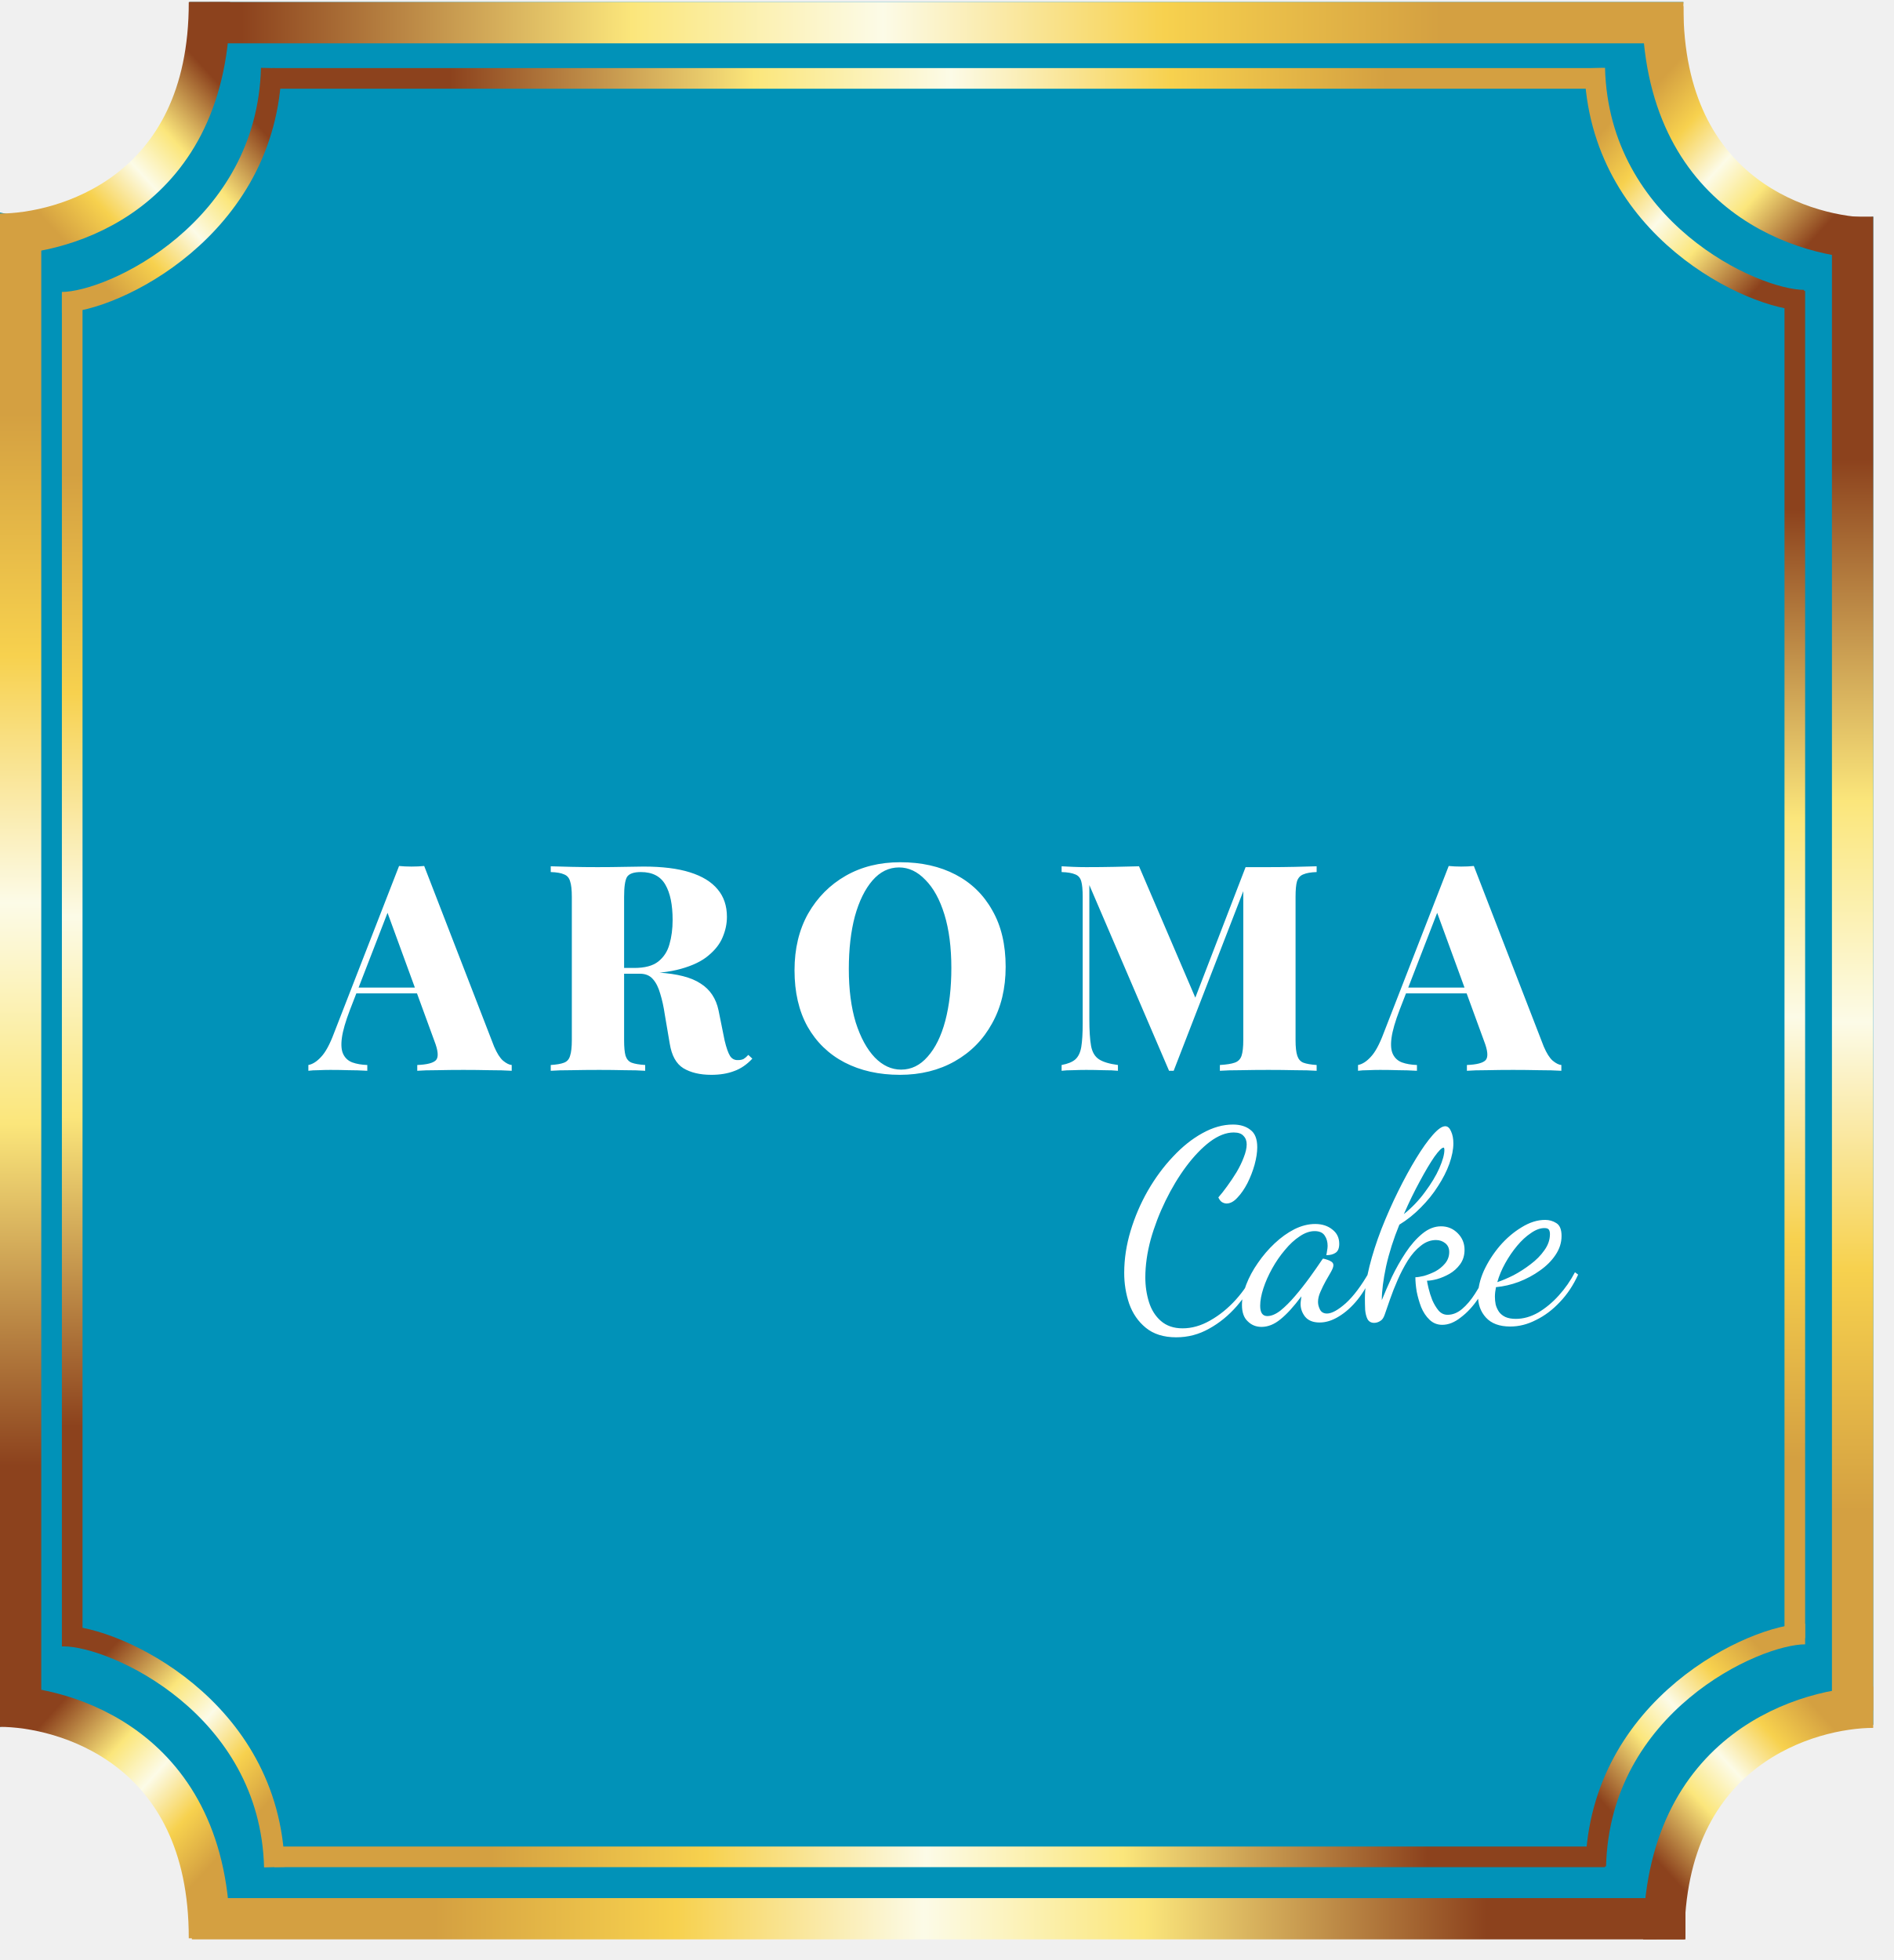
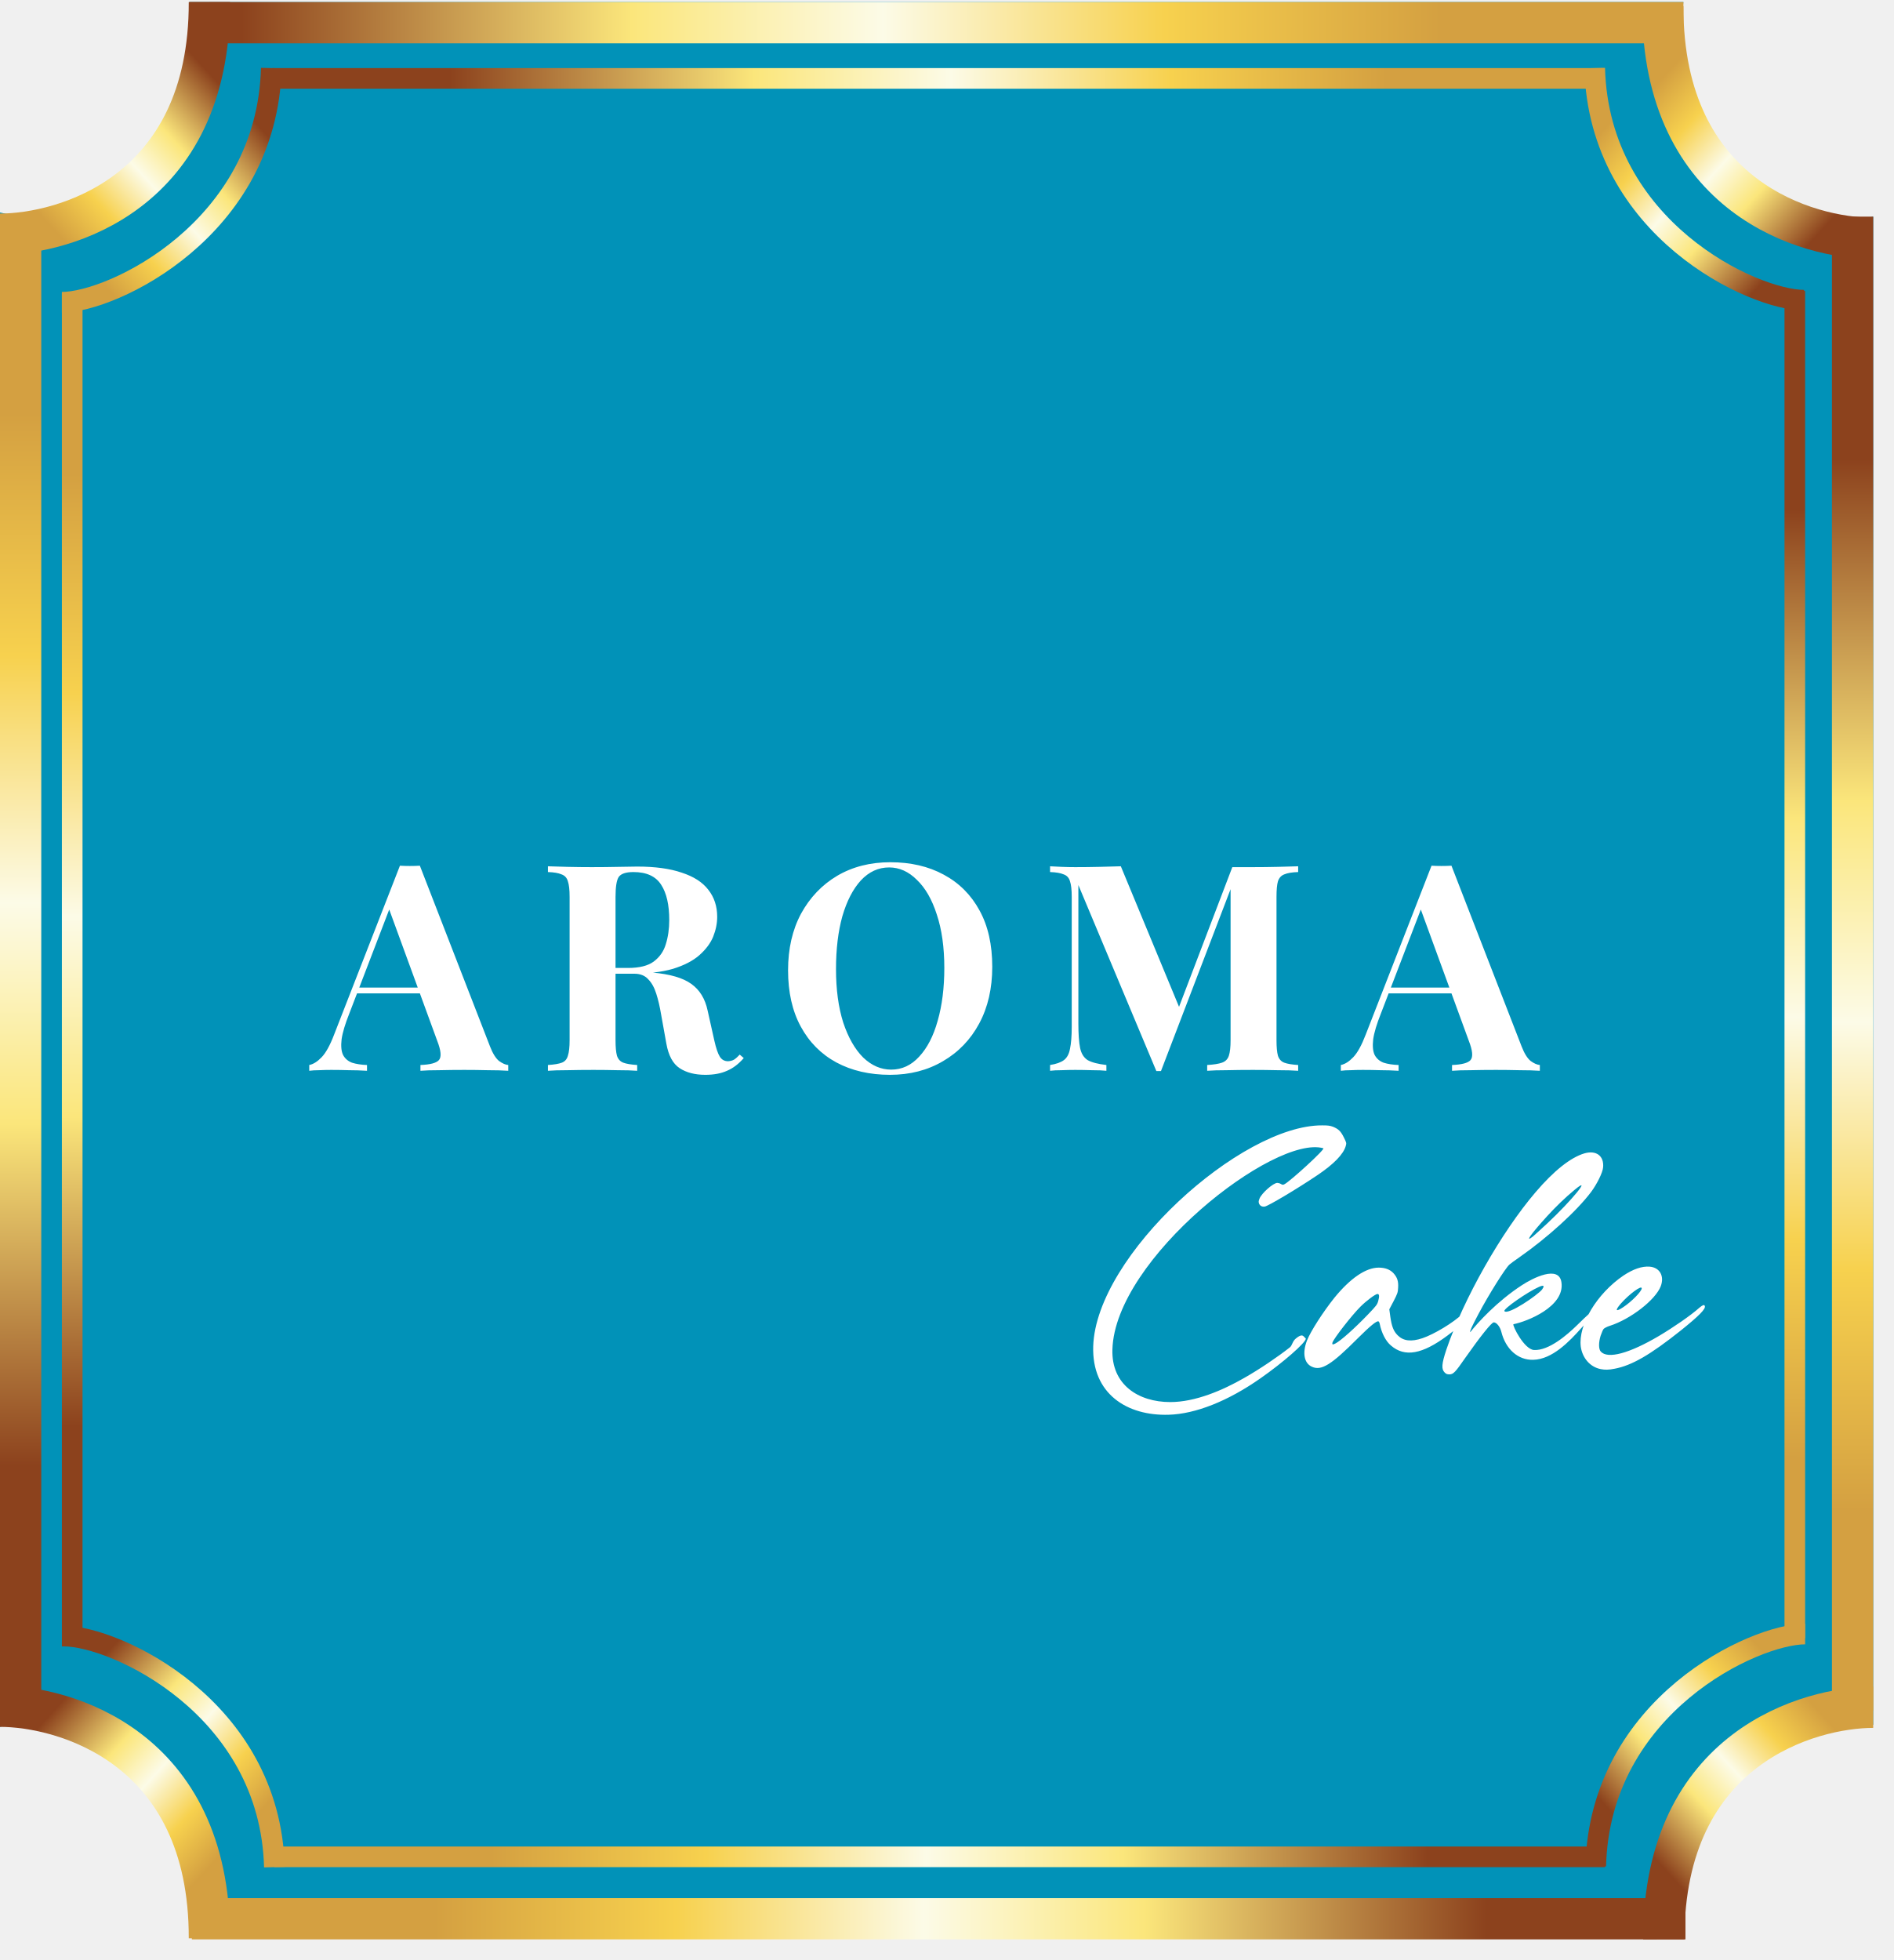
<svg xmlns="http://www.w3.org/2000/svg" width="918" height="950" viewBox="0 0 918 950" fill="none">
  <path fill-rule="evenodd" clip-rule="evenodd" d="M91.675 1H816L813 22L818 40.5L838 79L868.5 103L889.5 109L908 105V836L889.5 832L868.5 838L838 862L818 900.5L813 919L816.5 939H91.675L95 920L90 901.5L70 863L39.5 839L18.5 833L0 837V103L18.5 107L39.5 101L70 77L90 38.5L95 20L91.675 1Z" fill="#0192B8" />
  <path d="M773 33C775 111 850 145.5 874.5 145.5" stroke="url(#paint0_linear_2129_292)" stroke-width="10" />
  <path d="M131.5 33C129.5 111 54.5 146.5 30 146.5" stroke="url(#paint1_linear_2129_292)" stroke-width="10" />
  <path d="M773.5 904.5C775.5 826.5 850.5 792 875 792" stroke="url(#paint2_linear_2129_292)" stroke-width="10" />
  <path d="M133 905C130.99 827.347 55.621 793 31 793" stroke="url(#paint3_linear_2129_292)" stroke-width="10" />
  <line x1="92.001" y1="11" x2="816" y2="11" stroke="url(#paint4_linear_2129_292)" stroke-width="20" />
  <path d="M101.5 1C101.668 94.309 30.5 113.5 0 113.5" stroke="url(#paint5_linear_2129_292)" stroke-width="20" />
  <path d="M898 829L898 105" stroke="url(#paint6_linear_2129_292)" stroke-width="20" />
  <path d="M806.5 940C806.333 846.691 877.5 827.5 908 827.5" stroke="url(#paint7_linear_2129_292)" stroke-width="20" />
  <path d="M101.5 939.5C101.668 846.191 30.5 827 0 827" stroke="url(#paint8_linear_2129_292)" stroke-width="20" />
  <line x1="817" y1="930" x2="93" y2="930" stroke="url(#paint9_linear_2129_292)" stroke-width="20" />
  <path d="M10 104L10 828" stroke="url(#paint10_linear_2129_292)" stroke-width="20" />
  <path d="M870 794L870 141" stroke="url(#paint11_linear_2129_292)" stroke-width="10" />
  <path d="M35 142L35 798" stroke="url(#paint12_linear_2129_292)" stroke-width="10" />
  <path d="M132 38L777 38" stroke="url(#paint13_linear_2129_292)" stroke-width="10" />
  <path d="M778 900L133 900" stroke="url(#paint14_linear_2129_292)" stroke-width="10" />
  <path d="M806 3C805.833 96.309 877 115.5 907.5 115.5" stroke="url(#paint15_linear_2129_292)" stroke-width="20" />
-   <path d="M205.62 419.74L239.5 507.24C240.9 510.507 242.347 512.793 243.84 514.1C245.427 515.407 246.827 516.107 248.04 516.2V519C245.053 518.813 241.46 518.72 237.26 518.72C233.153 518.627 228.953 518.58 224.66 518.58C220.18 518.58 215.933 518.627 211.92 518.72C207.907 518.72 204.687 518.813 202.26 519V516.2C207.02 516.013 210.053 515.22 211.36 513.82C212.667 512.327 212.387 509.2 210.52 504.44L187.28 440.88L190.08 436.68L169.64 489.46C167.493 495.06 166.187 499.587 165.72 503.04C165.253 506.493 165.487 509.153 166.42 511.02C167.353 512.887 168.8 514.193 170.76 514.94C172.813 515.687 175.24 516.107 178.04 516.2V519C174.773 518.813 171.74 518.72 168.94 518.72C166.233 518.627 163.293 518.58 160.12 518.58C158.253 518.58 156.34 518.627 154.38 518.72C152.513 518.72 150.88 518.813 149.48 519V516.2C151.533 515.827 153.587 514.52 155.64 512.28C157.787 510.04 159.887 506.167 161.94 500.66L193.44 419.74C195.307 419.927 197.313 420.02 199.46 420.02C201.7 420.02 203.753 419.927 205.62 419.74ZM212.9 478.68V481.48H171.18L172.58 478.68H212.9ZM266.962 419.88C269.482 419.973 272.842 420.067 277.042 420.16C281.242 420.253 285.442 420.3 289.642 420.3C294.215 420.3 298.602 420.253 302.802 420.16C307.095 420.067 310.129 420.02 311.902 420.02C321.049 420.02 328.562 420.953 334.442 422.82C340.415 424.687 344.895 427.44 347.882 431.08C350.869 434.627 352.362 439.06 352.362 444.38C352.362 447.74 351.662 451.053 350.262 454.32C348.955 457.493 346.669 460.433 343.402 463.14C340.229 465.847 335.795 467.993 330.102 469.58C324.502 471.167 317.409 471.96 308.822 471.96H295.382V469.16H307.422C312.555 469.16 316.429 468.133 319.042 466.08C321.749 463.933 323.569 461.133 324.502 457.68C325.529 454.133 326.042 450.213 326.042 445.92C326.042 438.547 324.875 432.853 322.542 428.84C320.209 424.733 316.242 422.68 310.642 422.68C307.189 422.68 304.949 423.473 303.922 425.06C302.989 426.647 302.522 429.867 302.522 434.72V504.16C302.522 507.52 302.755 510.04 303.222 511.72C303.782 513.4 304.762 514.52 306.162 515.08C307.655 515.64 309.849 516.013 312.742 516.2V519C310.129 518.813 306.769 518.72 302.662 518.72C298.649 518.627 294.589 518.58 290.482 518.58C285.722 518.58 281.242 518.627 277.042 518.72C272.842 518.72 269.482 518.813 266.962 519V516.2C269.855 516.013 272.002 515.64 273.402 515.08C274.895 514.52 275.875 513.4 276.342 511.72C276.902 510.04 277.182 507.52 277.182 504.16V434.72C277.182 431.267 276.902 428.747 276.342 427.16C275.875 425.48 274.895 424.36 273.402 423.8C272.002 423.147 269.855 422.773 266.962 422.68V419.88ZM294.822 469.58C298.462 469.673 301.775 469.86 304.762 470.14C307.749 470.42 310.409 470.7 312.742 470.98C315.169 471.167 317.269 471.307 319.042 471.4C328.282 471.96 335.142 473.733 339.622 476.72C344.195 479.613 347.089 483.953 348.302 489.74L351.242 504.3C352.082 507.847 352.969 510.367 353.902 511.86C354.835 513.26 356.142 513.913 357.822 513.82C358.849 513.82 359.735 513.633 360.482 513.26C361.229 512.793 361.975 512.14 362.722 511.3L364.682 513.12C361.975 516.013 359.035 518.02 355.862 519.14C352.689 520.353 349.002 520.96 344.802 520.96C339.295 520.96 334.769 519.887 331.222 517.74C327.769 515.593 325.575 511.627 324.642 505.84L322.262 491.84C321.702 488.013 320.955 484.607 320.022 481.62C319.182 478.633 318.015 476.3 316.522 474.62C315.029 472.847 312.929 471.96 310.222 471.96H295.102L294.822 469.58ZM436.37 417.92C446.636 417.92 455.596 419.927 463.25 423.94C470.903 427.953 476.83 433.74 481.03 441.3C485.323 448.767 487.47 457.867 487.47 468.6C487.47 479.053 485.276 488.2 480.89 496.04C476.596 503.88 470.576 509.993 462.83 514.38C455.083 518.767 446.216 520.96 436.23 520.96C426.056 520.96 417.096 518.953 409.35 514.94C401.696 510.927 395.723 505.14 391.43 497.58C387.23 490.02 385.13 480.92 385.13 470.28C385.13 459.827 387.323 450.68 391.71 442.84C396.19 435 402.256 428.887 409.91 424.5C417.563 420.113 426.383 417.92 436.37 417.92ZM435.81 420.44C430.863 420.44 426.57 422.54 422.93 426.74C419.29 430.94 416.443 436.727 414.39 444.1C412.43 451.473 411.45 460.013 411.45 469.72C411.45 479.613 412.57 488.247 414.81 495.62C417.143 502.9 420.223 508.547 424.05 512.56C427.876 516.48 432.123 518.44 436.79 518.44C441.736 518.44 446.03 516.34 449.67 512.14C453.403 507.94 456.25 502.153 458.21 494.78C460.17 487.313 461.15 478.773 461.15 469.16C461.15 459.173 460.03 450.54 457.79 443.26C455.55 435.98 452.47 430.38 448.55 426.46C444.723 422.447 440.476 420.44 435.81 420.44ZM638.216 419.88V422.68C635.416 422.773 633.269 423.147 631.776 423.8C630.282 424.36 629.256 425.48 628.696 427.16C628.229 428.747 627.996 431.267 627.996 434.72V504.16C627.996 507.52 628.276 510.04 628.836 511.72C629.396 513.4 630.376 514.52 631.776 515.08C633.269 515.64 635.416 516.013 638.216 516.2V519C635.509 518.813 632.009 518.72 627.716 518.72C623.516 518.627 619.222 518.58 614.836 518.58C610.076 518.58 605.596 518.627 601.396 518.72C597.289 518.72 593.929 518.813 591.316 519V516.2C594.489 516.013 596.869 515.64 598.456 515.08C600.136 514.52 601.256 513.4 601.816 511.72C602.376 510.04 602.656 507.52 602.656 504.16V428.84L603.916 428.7L568.916 519H566.676L528.036 428.98V493.8C528.036 499.493 528.316 503.88 528.876 506.96C529.436 509.947 530.696 512.093 532.656 513.4C534.616 514.707 537.696 515.64 541.896 516.2V519C540.122 518.813 537.742 518.72 534.756 518.72C531.862 518.627 529.109 518.58 526.496 518.58C524.442 518.58 522.296 518.627 520.056 518.72C517.909 518.72 516.089 518.813 514.596 519V516.2C517.582 515.64 519.776 514.753 521.176 513.54C522.669 512.233 523.649 510.227 524.116 507.52C524.582 504.72 524.816 500.893 524.816 496.04V434.72C524.816 431.267 524.582 428.747 524.116 427.16C523.649 425.48 522.669 424.36 521.176 423.8C519.682 423.147 517.489 422.773 514.596 422.68V419.88C516.089 419.973 517.909 420.067 520.056 420.16C522.296 420.253 524.442 420.3 526.496 420.3C531.256 420.3 535.829 420.253 540.216 420.16C544.602 420.067 548.569 419.973 552.116 419.88L580.676 486.52L576.756 490.44L603.776 420.3C605.549 420.3 607.369 420.3 609.236 420.3C611.196 420.3 613.062 420.3 614.836 420.3C619.222 420.3 623.516 420.253 627.716 420.16C632.009 420.067 635.509 419.973 638.216 419.88ZM714.416 419.74L748.296 507.24C749.696 510.507 751.143 512.793 752.636 514.1C754.223 515.407 755.623 516.107 756.836 516.2V519C753.849 518.813 750.256 518.72 746.056 518.72C741.949 518.627 737.749 518.58 733.456 518.58C728.976 518.58 724.729 518.627 720.716 518.72C716.703 518.72 713.483 518.813 711.056 519V516.2C715.816 516.013 718.849 515.22 720.156 513.82C721.463 512.327 721.183 509.2 719.316 504.44L696.076 440.88L698.876 436.68L678.436 489.46C676.289 495.06 674.983 499.587 674.516 503.04C674.049 506.493 674.283 509.153 675.216 511.02C676.149 512.887 677.596 514.193 679.556 514.94C681.609 515.687 684.036 516.107 686.836 516.2V519C683.569 518.813 680.536 518.72 677.736 518.72C675.029 518.627 672.089 518.58 668.916 518.58C667.049 518.58 665.136 518.627 663.176 518.72C661.309 518.72 659.676 518.813 658.276 519V516.2C660.329 515.827 662.383 514.52 664.436 512.28C666.583 510.04 668.683 506.167 670.736 500.66L702.236 419.74C704.103 419.927 706.109 420.02 708.256 420.02C710.496 420.02 712.549 419.927 714.416 419.74ZM721.696 478.68V481.48H679.976L681.376 478.68H721.696Z" fill="white" />
-   <path d="M570.1 648.184C564.042 648.174 559.138 646.629 555.388 643.551C551.724 640.558 549.043 636.67 547.344 631.889C545.731 627.107 544.929 622.114 544.938 616.909C544.95 610.167 545.985 603.385 548.045 596.562C550.105 589.739 552.889 583.258 556.398 577.12C559.993 570.897 564.056 565.4 568.587 560.629C573.118 555.773 577.86 551.984 582.814 549.262C587.854 546.454 592.805 545.055 597.669 545.063C601.168 545.069 603.983 545.927 606.113 547.638C608.329 549.263 609.433 552.081 609.426 556.091C609.422 558.566 608.991 561.381 608.132 564.537C607.273 567.608 606.116 570.592 604.661 573.491C603.205 576.305 601.58 578.648 599.785 580.523C598.075 582.397 596.324 583.333 594.532 583.33C593.849 583.329 593.124 583.114 592.357 582.686C591.675 582.258 591.079 581.489 590.569 580.379C591.851 578.93 593.262 577.141 594.802 575.01C596.427 572.794 597.967 570.493 599.422 568.106C600.877 565.634 602.033 563.247 602.89 560.944C603.833 558.556 604.306 556.466 604.309 554.674C604.312 552.968 603.802 551.602 602.78 550.576C601.843 549.465 600.265 548.908 598.047 548.904C594.377 548.897 590.535 550.384 586.519 553.364C582.589 556.344 578.742 560.348 574.979 565.376C571.301 570.319 567.963 575.86 564.966 581.999C561.969 588.138 559.569 594.406 557.766 600.803C556.048 607.2 555.184 613.3 555.174 619.102C555.167 623.284 555.758 627.295 556.946 631.137C558.134 634.894 560.049 637.927 562.69 640.235C565.417 642.629 568.913 643.83 573.18 643.837C577.703 643.845 582.185 642.573 586.626 640.02C591.153 637.468 595.298 634.104 599.06 629.93C602.822 625.755 605.816 621.237 608.043 616.377L609.833 617.66C607.007 623.202 603.585 628.316 599.566 633.002C595.548 637.604 591.062 641.265 586.108 643.987C581.153 646.795 575.818 648.194 570.1 648.184ZM611.471 643.135C608.826 643.13 606.609 642.231 604.82 640.435C602.945 638.726 602.011 636.079 602.017 632.495C602.023 629.423 602.711 626.139 604.082 622.642C605.454 619.061 607.337 615.565 609.732 612.156C612.128 608.661 614.821 605.509 617.813 602.698C620.889 599.802 624.093 597.503 627.424 595.802C630.841 594.101 634.213 593.254 637.541 593.26C640.869 593.265 643.641 594.166 645.856 595.962C648.072 597.672 649.177 599.978 649.172 602.88C649.169 605.013 648.569 606.463 647.373 607.228C646.262 607.995 644.768 608.376 642.891 608.373C643.063 607.69 643.192 606.965 643.279 606.197C643.451 605.344 643.537 604.577 643.539 603.894C643.542 601.931 643.075 600.266 642.139 598.899C641.203 597.447 639.583 596.719 637.279 596.715C634.889 596.711 632.456 597.56 629.978 599.263C627.501 600.88 625.108 603.094 622.799 605.906C620.49 608.633 618.437 611.616 616.64 614.856C614.842 618.095 613.429 621.293 612.399 624.448C611.37 627.604 610.853 630.419 610.849 632.894C610.843 636.222 611.992 637.888 614.296 637.892C616.259 637.895 618.394 637.003 620.701 635.215C623.008 633.341 625.359 630.999 627.753 628.187C630.232 625.29 632.584 622.307 634.808 619.239C637.032 616.171 639 613.358 640.711 610.801C641.053 610.29 641.267 610.034 641.352 610.034C641.864 610.12 642.504 610.292 643.271 610.549C644.124 610.807 644.849 611.149 645.445 611.577C646.042 612.005 646.34 612.56 646.338 613.243C646.337 614.011 645.951 615.077 645.181 616.441C644.411 617.719 643.555 619.211 642.613 620.916C641.672 622.621 640.815 624.369 640.044 626.16C639.273 627.865 638.887 629.486 638.884 631.022C638.882 632.302 639.221 633.583 639.901 634.864C640.582 636.06 641.69 636.659 643.226 636.661C645.53 636.665 648.562 635.007 652.323 631.685C656.083 628.278 659.889 623.207 663.741 616.473L665.019 617.755C663.219 622.36 660.908 626.409 658.086 629.903C655.264 633.397 652.23 636.122 648.984 638.079C645.823 640.037 642.707 641.012 639.635 641.007C636.477 641.002 634.132 640.059 632.6 638.179C631.152 636.299 630.43 634.25 630.434 632.031C630.435 631.519 630.479 630.965 630.565 630.368C630.652 629.685 630.738 629.003 630.825 628.32C627.147 633.263 623.77 636.969 620.693 639.439C617.703 641.908 614.628 643.14 611.471 643.135ZM699.095 642.133C696.706 642.129 694.659 641.315 692.955 639.691C691.251 638.066 689.889 636.016 688.87 633.54C687.935 631.063 687.214 628.545 686.707 625.984C686.285 623.338 686.075 621.034 686.079 619.071C687.017 619.073 688.383 618.862 690.176 618.438C691.968 617.929 693.804 617.207 695.683 616.271C697.562 615.251 699.143 613.973 700.426 612.44C701.794 610.821 702.48 608.944 702.484 606.811C702.487 605.019 701.849 603.61 700.571 602.584C699.293 601.558 697.8 601.043 696.093 601.04C693.448 601.036 690.972 601.97 688.665 603.843C686.358 605.631 684.263 608.017 682.38 611.001C680.583 613.899 678.957 617.011 677.5 620.336C676.044 623.662 674.801 626.817 673.772 629.802C672.743 632.787 671.885 635.26 671.199 637.221C670.685 638.757 669.958 639.779 669.018 640.29C668.078 640.885 667.097 641.182 666.073 641.181C664.622 641.178 663.556 640.579 662.876 639.383C662.28 638.187 661.899 636.693 661.731 634.901C661.649 633.024 661.61 631.104 661.613 629.141C661.621 624.704 662.355 619.585 663.816 613.785C665.276 607.985 667.207 601.972 669.607 595.747C672.092 589.436 674.79 583.339 677.702 577.456C680.613 571.573 683.524 566.245 686.433 561.471C689.343 556.698 692.037 552.905 694.517 550.093C696.996 547.282 699.004 545.877 700.54 545.88C701.735 545.882 702.672 546.694 703.352 548.316C704.117 549.939 704.498 551.902 704.494 554.206C704.489 557.108 703.843 560.392 702.557 564.059C701.271 567.641 699.43 571.264 697.034 574.93C694.724 578.595 691.945 582.046 688.697 585.283C685.534 588.521 682.073 591.288 678.314 593.586C675.486 600.493 673.341 607.23 671.88 613.799C670.503 620.281 669.811 625.742 669.803 630.179C671.175 626.768 672.802 623.016 674.687 618.923C676.656 614.831 678.882 610.909 681.363 607.159C683.844 603.408 686.537 600.341 689.443 597.957C692.348 595.572 695.38 594.383 698.537 594.388C701.694 594.394 704.38 595.508 706.595 597.73C708.81 599.953 709.915 602.642 709.909 605.8C709.905 608.53 709.175 610.876 707.721 612.836C706.353 614.711 704.643 616.244 702.593 617.435C700.629 618.541 698.622 619.391 696.573 619.985C694.609 620.494 692.988 620.747 691.708 620.745C691.792 621.427 692.046 622.665 692.469 624.458C692.893 626.251 693.487 628.129 694.252 630.093C695.102 632.057 696.123 633.765 697.315 635.218C698.507 636.586 699.957 637.271 701.663 637.274C704.138 637.278 706.486 636.343 708.708 634.47C710.93 632.596 713.025 630.125 714.993 627.057C717.046 623.903 718.93 620.365 720.643 616.442L721.921 617.724C720.719 621.904 718.878 625.869 716.396 629.619C713.916 633.284 711.137 636.266 708.061 638.565C705.07 640.949 702.082 642.138 699.095 642.133ZM680.499 588.469C684.43 585.319 687.849 581.741 690.757 577.735C693.751 573.729 696.062 569.893 697.689 566.227C699.317 562.475 700.133 559.532 700.136 557.399C700.137 556.972 700.095 556.674 700.01 556.503C700.01 556.332 699.925 556.247 699.754 556.246C698.901 556.245 697.405 557.736 695.267 560.719C693.214 563.702 690.86 567.666 688.206 572.61C685.553 577.47 682.984 582.756 680.499 588.469ZM732.027 642.958C726.821 642.949 722.898 641.491 720.258 638.586C717.703 635.765 716.429 632.264 716.436 628.083C716.443 624.243 717.388 620.191 719.273 615.928C721.243 611.665 723.81 607.658 726.974 603.909C730.223 600.16 733.769 597.137 737.613 594.839C741.457 592.457 745.257 591.268 749.011 591.275C750.974 591.278 752.765 591.793 754.385 592.82C756.09 593.847 756.939 595.939 756.934 599.096C756.928 602.339 755.942 605.409 753.974 608.307C752.092 611.12 749.57 613.633 746.409 615.846C743.333 618.06 739.917 619.889 736.16 621.333C732.488 622.692 728.817 623.539 725.147 623.874C724.975 624.727 724.846 625.537 724.759 626.305C724.673 627.073 724.629 627.798 724.627 628.481C724.625 629.761 724.751 631.041 725.005 632.322C725.344 633.602 725.897 634.798 726.663 635.909C727.429 636.934 728.452 637.746 729.731 638.346C731.095 638.946 732.758 639.247 734.721 639.25C738.39 639.257 742.019 638.239 745.606 636.197C749.194 634.07 752.527 631.302 755.604 627.894C758.682 624.486 761.291 620.736 763.432 616.644L764.966 617.798C762.653 622.914 759.701 627.347 756.111 631.095C752.606 634.844 748.761 637.738 744.576 639.779C740.476 641.906 736.293 642.965 732.027 642.958ZM725.792 621.443C728.097 620.679 730.701 619.574 733.605 618.128C736.509 616.597 739.286 614.81 741.934 612.767C744.669 610.723 746.891 608.466 748.602 605.994C750.398 603.523 751.299 600.921 751.303 598.191C751.305 597.252 751.136 596.527 750.795 596.014C750.455 595.501 749.73 595.244 748.621 595.242C746.573 595.239 744.395 596.046 742.088 597.663C739.782 599.195 737.56 601.239 735.422 603.796C733.284 606.352 731.359 609.165 729.647 612.234C727.935 615.303 726.65 618.373 725.792 621.443Z" fill="white" />
+   <path d="M203.52 419.6L237.54 507.24C238.847 510.6 240.293 512.933 241.88 514.24C243.56 515.453 245.053 516.107 246.36 516.2V519C243.56 518.813 240.247 518.72 236.42 518.72C232.687 518.627 228.907 518.58 225.08 518.58C220.787 518.58 216.727 518.627 212.9 518.72C209.073 518.72 206.04 518.813 203.8 519V516.2C208.56 516.013 211.547 515.22 212.76 513.82C214.067 512.327 213.787 509.2 211.92 504.44L188.12 439.34L190.64 435.7L169.36 491.14C167.307 496.273 166.047 500.473 165.58 503.74C165.207 507.007 165.44 509.527 166.28 511.3C167.213 513.073 168.66 514.333 170.62 515.08C172.673 515.733 175.1 516.107 177.9 516.2V519C174.82 518.813 171.88 518.72 169.08 518.72C166.28 518.627 163.433 518.58 160.54 518.58C158.487 518.58 156.527 518.627 154.66 518.72C152.887 518.72 151.3 518.813 149.9 519V516.2C151.86 515.827 153.867 514.567 155.92 512.42C157.973 510.273 159.98 506.633 161.94 501.5L193.86 419.6C195.353 419.693 196.94 419.74 198.62 419.74C200.393 419.74 202.027 419.693 203.52 419.6ZM213.32 478.68V481.48H171.6L173 478.68H213.32ZM265.605 419.88C267.938 419.973 271.065 420.067 274.985 420.16C278.998 420.253 282.965 420.3 286.885 420.3C291.365 420.3 295.705 420.253 299.905 420.16C304.105 420.067 307.091 420.02 308.865 420.02C317.545 420.02 324.731 421 330.425 422.96C336.211 424.827 340.505 427.58 343.305 431.22C346.198 434.86 347.645 439.247 347.645 444.38C347.645 447.553 346.991 450.773 345.685 454.04C344.378 457.213 342.138 460.2 338.965 463C335.885 465.707 331.638 467.9 326.225 469.58C320.811 471.167 313.998 471.96 305.785 471.96H292.345V469.16H304.385C309.891 469.16 314.045 468.133 316.845 466.08C319.738 463.933 321.698 461.133 322.725 457.68C323.845 454.133 324.405 450.213 324.405 445.92C324.405 438.547 323.098 432.853 320.485 428.84C317.871 424.733 313.391 422.68 307.045 422.68C303.405 422.68 301.025 423.473 299.905 425.06C298.878 426.647 298.365 429.867 298.365 434.72V504.16C298.365 507.52 298.598 510.04 299.065 511.72C299.625 513.4 300.651 514.52 302.145 515.08C303.638 515.64 305.878 516.013 308.865 516.2V519C306.345 518.813 303.171 518.72 299.345 518.72C295.518 518.627 291.645 518.58 287.725 518.58C283.245 518.58 278.998 518.627 274.985 518.72C271.065 518.72 267.938 518.813 265.605 519V516.2C268.591 516.013 270.831 515.64 272.325 515.08C273.818 514.52 274.798 513.4 275.265 511.72C275.825 510.04 276.105 507.52 276.105 504.16V434.72C276.105 431.267 275.825 428.747 275.265 427.16C274.798 425.48 273.771 424.36 272.185 423.8C270.691 423.147 268.498 422.773 265.605 422.68V419.88ZM292.065 469.58C296.078 469.673 299.531 469.86 302.425 470.14C305.411 470.42 308.025 470.7 310.265 470.98C312.505 471.167 314.511 471.307 316.285 471.4C324.778 472.147 331.031 473.967 335.045 476.86C339.151 479.753 341.811 484.093 343.025 489.88L346.245 504.3C347.085 508.033 347.971 510.647 348.905 512.14C349.838 513.633 351.191 514.38 352.965 514.38C354.178 514.287 355.158 514.007 355.905 513.54C356.745 512.98 357.631 512.187 358.565 511.16L360.525 512.84C358.005 515.733 355.298 517.787 352.405 519C349.511 520.307 346.011 520.96 341.905 520.96C336.865 520.96 332.711 519.887 329.445 517.74C326.178 515.593 324.031 511.627 323.005 505.84L320.485 491.84C319.831 487.92 319.038 484.513 318.105 481.62C317.171 478.633 315.865 476.3 314.185 474.62C312.598 472.847 310.358 471.96 307.465 471.96H292.345L292.065 469.58ZM431.558 417.92C441.451 417.92 450.085 419.927 457.458 423.94C464.925 427.953 470.711 433.74 474.818 441.3C478.925 448.767 480.978 457.867 480.978 468.6C480.978 479.053 478.878 488.2 474.678 496.04C470.478 503.88 464.598 509.993 457.038 514.38C449.571 518.767 441.031 520.96 431.418 520.96C421.525 520.96 412.845 518.953 405.378 514.94C398.005 510.927 392.265 505.14 388.158 497.58C384.051 490.02 381.998 480.92 381.998 470.28C381.998 459.827 384.098 450.68 388.298 442.84C392.591 435 398.425 428.887 405.798 424.5C413.265 420.113 421.851 417.92 431.558 417.92ZM430.998 420.44C425.771 420.44 421.198 422.54 417.278 426.74C413.451 430.94 410.465 436.727 408.318 444.1C406.265 451.473 405.238 460.013 405.238 469.72C405.238 479.613 406.405 488.247 408.738 495.62C411.165 502.9 414.385 508.547 418.398 512.56C422.505 516.48 427.031 518.44 431.978 518.44C437.205 518.44 441.731 516.34 445.558 512.14C449.478 507.94 452.465 502.153 454.518 494.78C456.665 487.313 457.738 478.773 457.738 469.16C457.738 459.173 456.525 450.54 454.098 443.26C451.765 435.98 448.545 430.38 444.438 426.46C440.425 422.447 435.945 420.44 430.998 420.44ZM629.26 419.88V422.68C626.273 422.773 624.033 423.147 622.54 423.8C621.047 424.36 620.02 425.48 619.46 427.16C618.993 428.747 618.76 431.267 618.76 434.72V504.16C618.76 507.52 618.993 510.04 619.46 511.72C620.02 513.4 621.047 514.52 622.54 515.08C624.033 515.64 626.273 516.013 629.26 516.2V519C626.647 518.813 623.333 518.72 619.32 518.72C615.4 518.627 611.387 518.58 607.28 518.58C602.8 518.58 598.6 518.627 594.68 518.72C590.76 518.72 587.587 518.813 585.16 519V516.2C588.333 516.013 590.713 515.64 592.3 515.08C593.98 514.52 595.1 513.4 595.66 511.72C596.22 510.04 596.5 507.52 596.5 504.16V428.42H597.48L562.76 519.14H560.52L522.72 428.98V496.04C522.72 501.173 523 505.14 523.56 507.94C524.12 510.647 525.333 512.607 527.2 513.82C529.16 514.94 532.193 515.733 536.3 516.2V519C534.527 518.813 532.193 518.72 529.3 518.72C526.407 518.627 523.7 518.58 521.18 518.58C519.033 518.58 516.84 518.627 514.6 518.72C512.36 518.72 510.493 518.813 509 519V516.2C511.987 515.733 514.227 514.94 515.72 513.82C517.213 512.7 518.193 510.88 518.66 508.36C519.22 505.747 519.5 502.2 519.5 497.72V434.72C519.5 431.267 519.22 428.747 518.66 427.16C518.193 425.48 517.167 424.36 515.58 423.8C514.087 423.147 511.893 422.773 509 422.68V419.88C510.493 419.973 512.36 420.067 514.6 420.16C516.84 420.253 519.033 420.3 521.18 420.3C525.193 420.3 529.113 420.253 532.94 420.16C536.86 420.067 540.313 419.973 543.3 419.88L572.7 490.86L569.2 494.08L597.34 420.3C598.927 420.3 600.56 420.3 602.24 420.3C603.92 420.3 605.6 420.3 607.28 420.3C611.387 420.3 615.4 420.253 619.32 420.16C623.333 420.067 626.647 419.973 629.26 419.88ZM703.566 419.6L737.586 507.24C738.893 510.6 740.339 512.933 741.926 514.24C743.606 515.453 745.099 516.107 746.406 516.2V519C743.606 518.813 740.293 518.72 736.466 518.72C732.733 518.627 728.953 518.58 725.126 518.58C720.833 518.58 716.773 518.627 712.946 518.72C709.119 518.72 706.086 518.813 703.846 519V516.2C708.606 516.013 711.593 515.22 712.806 513.82C714.113 512.327 713.833 509.2 711.966 504.44L688.166 439.34L690.686 435.7L669.406 491.14C667.353 496.273 666.093 500.473 665.626 503.74C665.253 507.007 665.486 509.527 666.326 511.3C667.259 513.073 668.706 514.333 670.666 515.08C672.719 515.733 675.146 516.107 677.946 516.2V519C674.866 518.813 671.926 518.72 669.126 518.72C666.326 518.627 663.479 518.58 660.586 518.58C658.533 518.58 656.573 518.627 654.706 518.72C652.933 518.72 651.346 518.813 649.946 519V516.2C651.906 515.827 653.913 514.567 655.966 512.42C658.019 510.273 660.026 506.633 661.986 501.5L693.906 419.6C695.399 419.693 696.986 419.74 698.666 419.74C700.439 419.74 702.073 419.693 703.566 419.6ZM713.366 478.68V481.48H671.646L673.046 478.68H713.366Z" fill="white" />
+   <path d="M529.915 652.486C531.377 608.335 601.676 545.293 640.88 545.46C643.652 545.464 644.642 545.565 646.225 546.162C648.797 547.255 649.884 548.247 651.364 551.22C652.646 553.796 652.745 553.994 652.347 555.379C651.251 559.437 646.49 564.279 638.561 569.612C628.452 576.425 614.776 584.52 613.092 584.814C611.805 585.01 610.816 584.513 610.323 583.423C610.027 582.631 610.028 582.235 610.525 580.949C611.519 578.376 617.171 573.337 619.151 573.34C619.547 573.341 620.339 573.54 620.833 573.838C621.624 574.335 621.921 574.335 622.516 574.039C625.092 572.856 642.642 556.848 641.455 556.549C617.805 549.875 540.482 610.034 539.218 654.086C538.694 671.213 551.847 679.551 567.191 679.577C579.467 679.599 592.842 673.78 603.149 667.858C610.482 663.713 619.501 657.59 625.251 653.046C626.441 652.058 626.444 650.078 628.229 648.695C631.104 646.324 631.696 647.513 632.387 648.207C632.684 648.505 632.98 648.802 632.98 648.802C632.977 650.782 621.872 660.465 610.969 668.07C595.209 679.131 579.458 685.34 566.587 685.714C546.291 686.373 529.182 675.552 529.915 652.486ZM708.876 636.855C711.752 634.186 712.544 633.891 712.739 635.574C712.934 637.653 709.066 641.805 701.631 647.336C689.438 656.423 680.922 657.993 674.2 652.14C671.728 650.057 669.656 646.093 668.773 641.538C668.675 641.043 668.379 640.547 668.181 640.448C667.29 640.149 664.217 642.619 658.069 648.746C645.474 661.397 640.518 664.556 635.968 662.469C632.11 660.78 631.228 655.729 633.515 649.793C635.305 645.242 641.36 635.848 646.816 629.026C654.555 619.535 662.087 614.4 668.324 614.411C671.393 614.416 673.768 615.311 675.448 617.096C677.325 619.178 677.916 621.06 677.713 624.129C677.61 626.406 677.411 627 675.524 630.659L673.438 634.616L673.927 638.181C674.612 642.934 675.499 645.212 677.475 647.196C680.242 649.972 684.004 650.474 689.551 648.602C695.098 646.731 704.513 641.104 708.876 636.855ZM668.099 630.449C668.697 628.272 668.6 627.182 667.709 627.181C666.719 627.179 662.357 630.439 659.481 633.305C655.217 637.554 646.684 648.529 645.888 650.705C645.589 651.695 645.985 651.894 647.273 651.203C649.949 649.821 656.592 643.893 663.237 636.974C667.204 632.823 667.601 632.329 668.099 630.449ZM771.908 635.874C773.095 635.975 772.994 637.262 771.805 638.151C771.21 638.545 768.83 641.115 766.449 643.784C760.795 650.111 752.464 658.907 743.158 659.089C735.732 659.275 729.802 653.819 727.737 645.5C727.147 643.123 725.468 640.942 724.082 640.94C722.993 640.938 717.635 647.661 710.192 658.241C705.428 665.163 704.436 666.151 702.555 666.148C701.466 666.146 700.972 665.947 700.28 665.253C698.6 663.567 698.802 661.092 701.091 654.166C709.449 629.529 727.721 597.287 744.287 577.911C753.215 567.432 761.344 561.011 767.98 559.043C773.725 557.37 777.581 560.247 777.077 565.79C776.874 568.364 774.093 573.903 771.314 577.661C764.269 587.053 750.09 599.899 736.511 609.38C734.231 610.96 732.051 612.54 731.654 612.936C729.671 614.714 721.828 627.175 716.664 636.868C713.485 642.901 712.293 645.374 712.689 645.672C716.36 641.025 725.584 630.844 737.676 622.945C742.929 619.489 755.711 612.977 756.884 621.592C758.547 633.376 740.12 640.571 733.584 641.847C733.088 642.539 738.81 654.033 743.562 654.338C750.788 654.746 759.712 646.941 764.372 642.395C769.826 637.058 771.215 635.773 771.908 635.874ZM750.009 589.405C742.173 598.005 738.899 602.553 742.963 599.392C743.657 598.799 746.731 596.032 749.805 593.167C761.803 582 772.22 569.247 763.198 576.756C758.638 580.51 754.076 584.957 750.009 589.405ZM729.239 635.503C731.018 637.586 745.489 627.611 747.473 625.041C748.465 623.656 748.863 622.469 745.99 623.751C740.739 626.019 728.449 634.512 729.239 635.503ZM826.372 632.997C826.963 634.384 823.492 637.843 814.768 644.857C799.898 656.712 790.979 661.844 782.661 663.414C779.69 664.003 778.007 664 775.928 663.601C770.782 662.602 767.027 658.239 766.245 652.694C764.976 642.099 774.011 627.066 786.896 618.277C791.653 615.118 795.913 613.64 799.674 613.943C804.525 614.348 806.894 618.51 805.004 623.456C802.419 630.085 790.424 639.37 780.32 642.62C779.033 643.014 777.744 643.705 777.348 644.1C777.05 644.397 776.354 645.979 775.857 647.463C774.861 650.729 774.856 653.897 775.943 655.087C779.302 658.854 789.801 656.001 804.171 647.512C811.306 643.267 819.632 637.54 823.697 633.884C825.383 632.5 826.076 632.205 826.372 632.997ZM785.586 631.937C782.709 635.298 783.203 635.992 786.771 633.622C790.834 630.956 795.793 625.916 795.795 624.431C795.798 622.748 789.653 627.291 785.586 631.937Z" fill="white" />
  <defs>
    <linearGradient id="paint0_linear_2129_292" x1="786.533" y1="52.688" x2="865.43" y2="124.712" gradientUnits="userSpaceOnUse">
      <stop stop-color="#D4A041" />
      <stop offset="0.23" stop-color="#F7D14E" />
      <stop offset="0.465" stop-color="#FCFBE7" />
      <stop offset="0.675" stop-color="#FBE67B" />
      <stop offset="1" stop-color="#8C421D" />
    </linearGradient>
    <linearGradient id="paint1_linear_2129_292" x1="117.967" y1="52.862" x2="38.436" y2="124.826" gradientUnits="userSpaceOnUse">
      <stop stop-color="#8C421D" />
      <stop offset="0.325" stop-color="#FBE67B" />
      <stop offset="0.535" stop-color="#FCFBE7" />
      <stop offset="0.77" stop-color="#F7D14E" />
      <stop offset="1" stop-color="#D4A041" />
    </linearGradient>
    <linearGradient id="paint2_linear_2129_292" x1="787.033" y1="884.813" x2="865.93" y2="812.788" gradientUnits="userSpaceOnUse">
      <stop stop-color="#8C421D" />
      <stop offset="0.325" stop-color="#FBE67B" />
      <stop offset="0.535" stop-color="#FCFBE7" />
      <stop offset="0.77" stop-color="#F7D14E" />
      <stop offset="1" stop-color="#D4A041" />
    </linearGradient>
    <linearGradient id="paint3_linear_2129_292" x1="119.4" y1="885.4" x2="40.791" y2="812.962" gradientUnits="userSpaceOnUse">
      <stop stop-color="#D4A041" />
      <stop offset="0.23" stop-color="#F7D14E" />
      <stop offset="0.465" stop-color="#FCFBE7" />
      <stop offset="0.675" stop-color="#FBE67B" />
      <stop offset="1" stop-color="#8C421D" />
    </linearGradient>
    <linearGradient id="paint4_linear_2129_292" x1="117.042" y1="21" x2="698.351" y2="21.685" gradientUnits="userSpaceOnUse">
      <stop stop-color="#8C421D" />
      <stop offset="0.325" stop-color="#FBE67B" />
      <stop offset="0.535" stop-color="#FCFBE7" />
      <stop offset="0.77" stop-color="#F7D14E" />
      <stop offset="1" stop-color="#D4A041" />
    </linearGradient>
    <linearGradient id="paint5_linear_2129_292" x1="87.967" y1="20.688" x2="9.071" y2="92.712" gradientUnits="userSpaceOnUse">
      <stop stop-color="#8C421D" />
      <stop offset="0.325" stop-color="#FBE67B" />
      <stop offset="0.535" stop-color="#FCFBE7" />
      <stop offset="0.77" stop-color="#F7D14E" />
      <stop offset="1" stop-color="#D4A041" />
    </linearGradient>
    <linearGradient id="paint6_linear_2129_292" x1="897.859" y1="732.467" x2="897.859" y2="222.65" gradientUnits="userSpaceOnUse">
      <stop stop-color="#D4A041" />
      <stop offset="0.23" stop-color="#F7D14E" />
      <stop offset="0.465" stop-color="#FCFBE7" />
      <stop offset="0.675" stop-color="#FBE67B" />
      <stop offset="1" stop-color="#8C421D" />
    </linearGradient>
    <linearGradient id="paint7_linear_2129_292" x1="820.033" y1="920.313" x2="898.93" y2="848.288" gradientUnits="userSpaceOnUse">
      <stop stop-color="#8C421D" />
      <stop offset="0.325" stop-color="#FBE67B" />
      <stop offset="0.535" stop-color="#FCFBE7" />
      <stop offset="0.77" stop-color="#F7D14E" />
      <stop offset="1" stop-color="#D4A041" />
    </linearGradient>
    <linearGradient id="paint8_linear_2129_292" x1="87.967" y1="919.813" x2="9.071" y2="847.788" gradientUnits="userSpaceOnUse">
      <stop stop-color="#D4A041" />
      <stop offset="0.23" stop-color="#F7D14E" />
      <stop offset="0.465" stop-color="#FCFBE7" />
      <stop offset="0.675" stop-color="#FBE67B" />
      <stop offset="1" stop-color="#8C421D" />
    </linearGradient>
    <linearGradient id="paint9_linear_2129_292" x1="720.467" y1="919.825" x2="210.65" y2="919.275" gradientUnits="userSpaceOnUse">
      <stop stop-color="#8C421D" />
      <stop offset="0.325" stop-color="#FBE67B" />
      <stop offset="0.535" stop-color="#FCFBE7" />
      <stop offset="0.77" stop-color="#F7D14E" />
      <stop offset="1" stop-color="#D4A041" />
    </linearGradient>
    <linearGradient id="paint10_linear_2129_292" x1="10.141" y1="200.533" x2="10.141" y2="710.35" gradientUnits="userSpaceOnUse">
      <stop stop-color="#D4A041" />
      <stop offset="0.23" stop-color="#F7D14E" />
      <stop offset="0.465" stop-color="#FCFBE7" />
      <stop offset="0.675" stop-color="#FBE67B" />
      <stop offset="1" stop-color="#8C421D" />
    </linearGradient>
    <linearGradient id="paint11_linear_2129_292" x1="870.175" y1="706.933" x2="874.078" y2="247.14" gradientUnits="userSpaceOnUse">
      <stop stop-color="#D4A041" />
      <stop offset="0.23" stop-color="#F7D14E" />
      <stop offset="0.465" stop-color="#FCFBE7" />
      <stop offset="0.675" stop-color="#FBE67B" />
      <stop offset="1" stop-color="#8C421D" />
    </linearGradient>
    <linearGradient id="paint12_linear_2129_292" x1="34.825" y1="229.467" x2="30.858" y2="691.372" gradientUnits="userSpaceOnUse">
      <stop stop-color="#D4A041" />
      <stop offset="0.23" stop-color="#F7D14E" />
      <stop offset="0.465" stop-color="#FCFBE7" />
      <stop offset="0.675" stop-color="#FBE67B" />
      <stop offset="1" stop-color="#8C421D" />
    </linearGradient>
    <linearGradient id="paint13_linear_2129_292" x1="218" y1="38.175" x2="672.188" y2="38.709" gradientUnits="userSpaceOnUse">
      <stop stop-color="#8C421D" />
      <stop offset="0.325" stop-color="#FBE67B" />
      <stop offset="0.535" stop-color="#FCFBE7" />
      <stop offset="0.77" stop-color="#F7D14E" />
      <stop offset="1" stop-color="#D4A041" />
    </linearGradient>
    <linearGradient id="paint14_linear_2129_292" x1="692" y1="899.825" x2="237.812" y2="899.299" gradientUnits="userSpaceOnUse">
      <stop stop-color="#8C421D" />
      <stop offset="0.325" stop-color="#FBE67B" />
      <stop offset="0.535" stop-color="#FCFBE7" />
      <stop offset="0.77" stop-color="#F7D14E" />
      <stop offset="1" stop-color="#D4A041" />
    </linearGradient>
    <linearGradient id="paint15_linear_2129_292" x1="819.533" y1="22.688" x2="898.43" y2="94.712" gradientUnits="userSpaceOnUse">
      <stop stop-color="#D4A041" />
      <stop offset="0.23" stop-color="#F7D14E" />
      <stop offset="0.465" stop-color="#FCFBE7" />
      <stop offset="0.675" stop-color="#FBE67B" />
      <stop offset="1" stop-color="#8C421D" />
    </linearGradient>
  </defs>
</svg>
